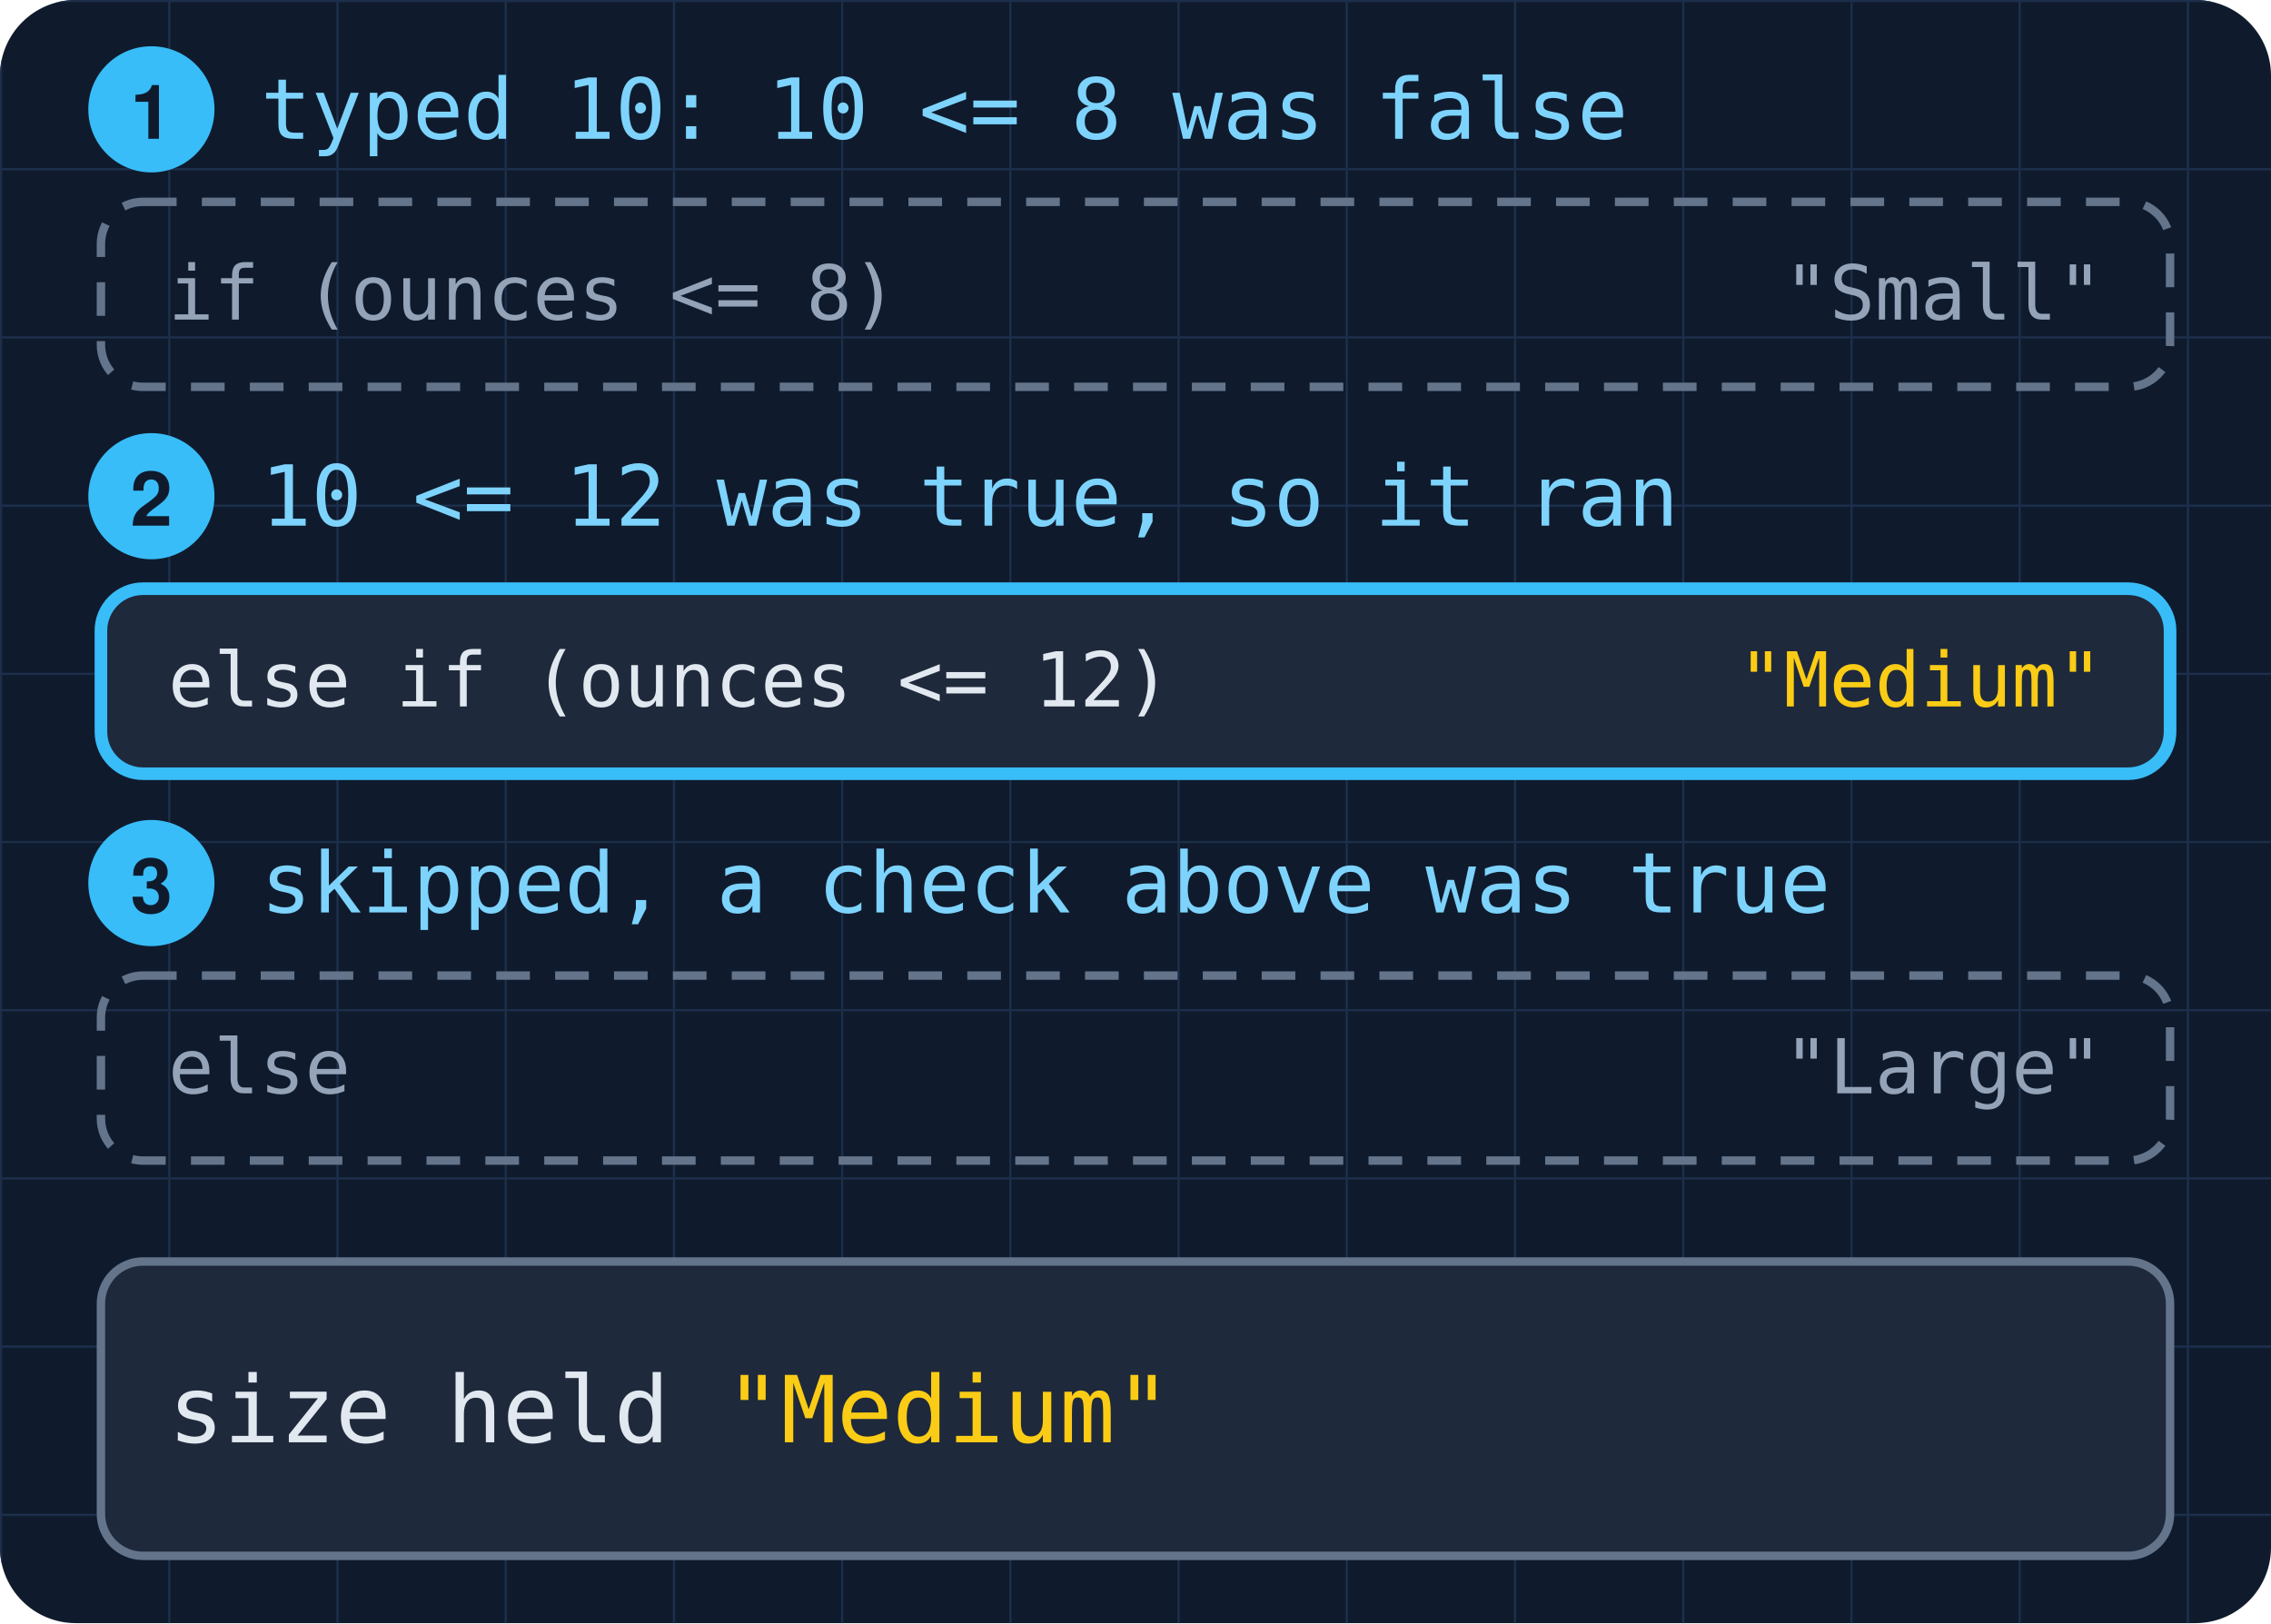
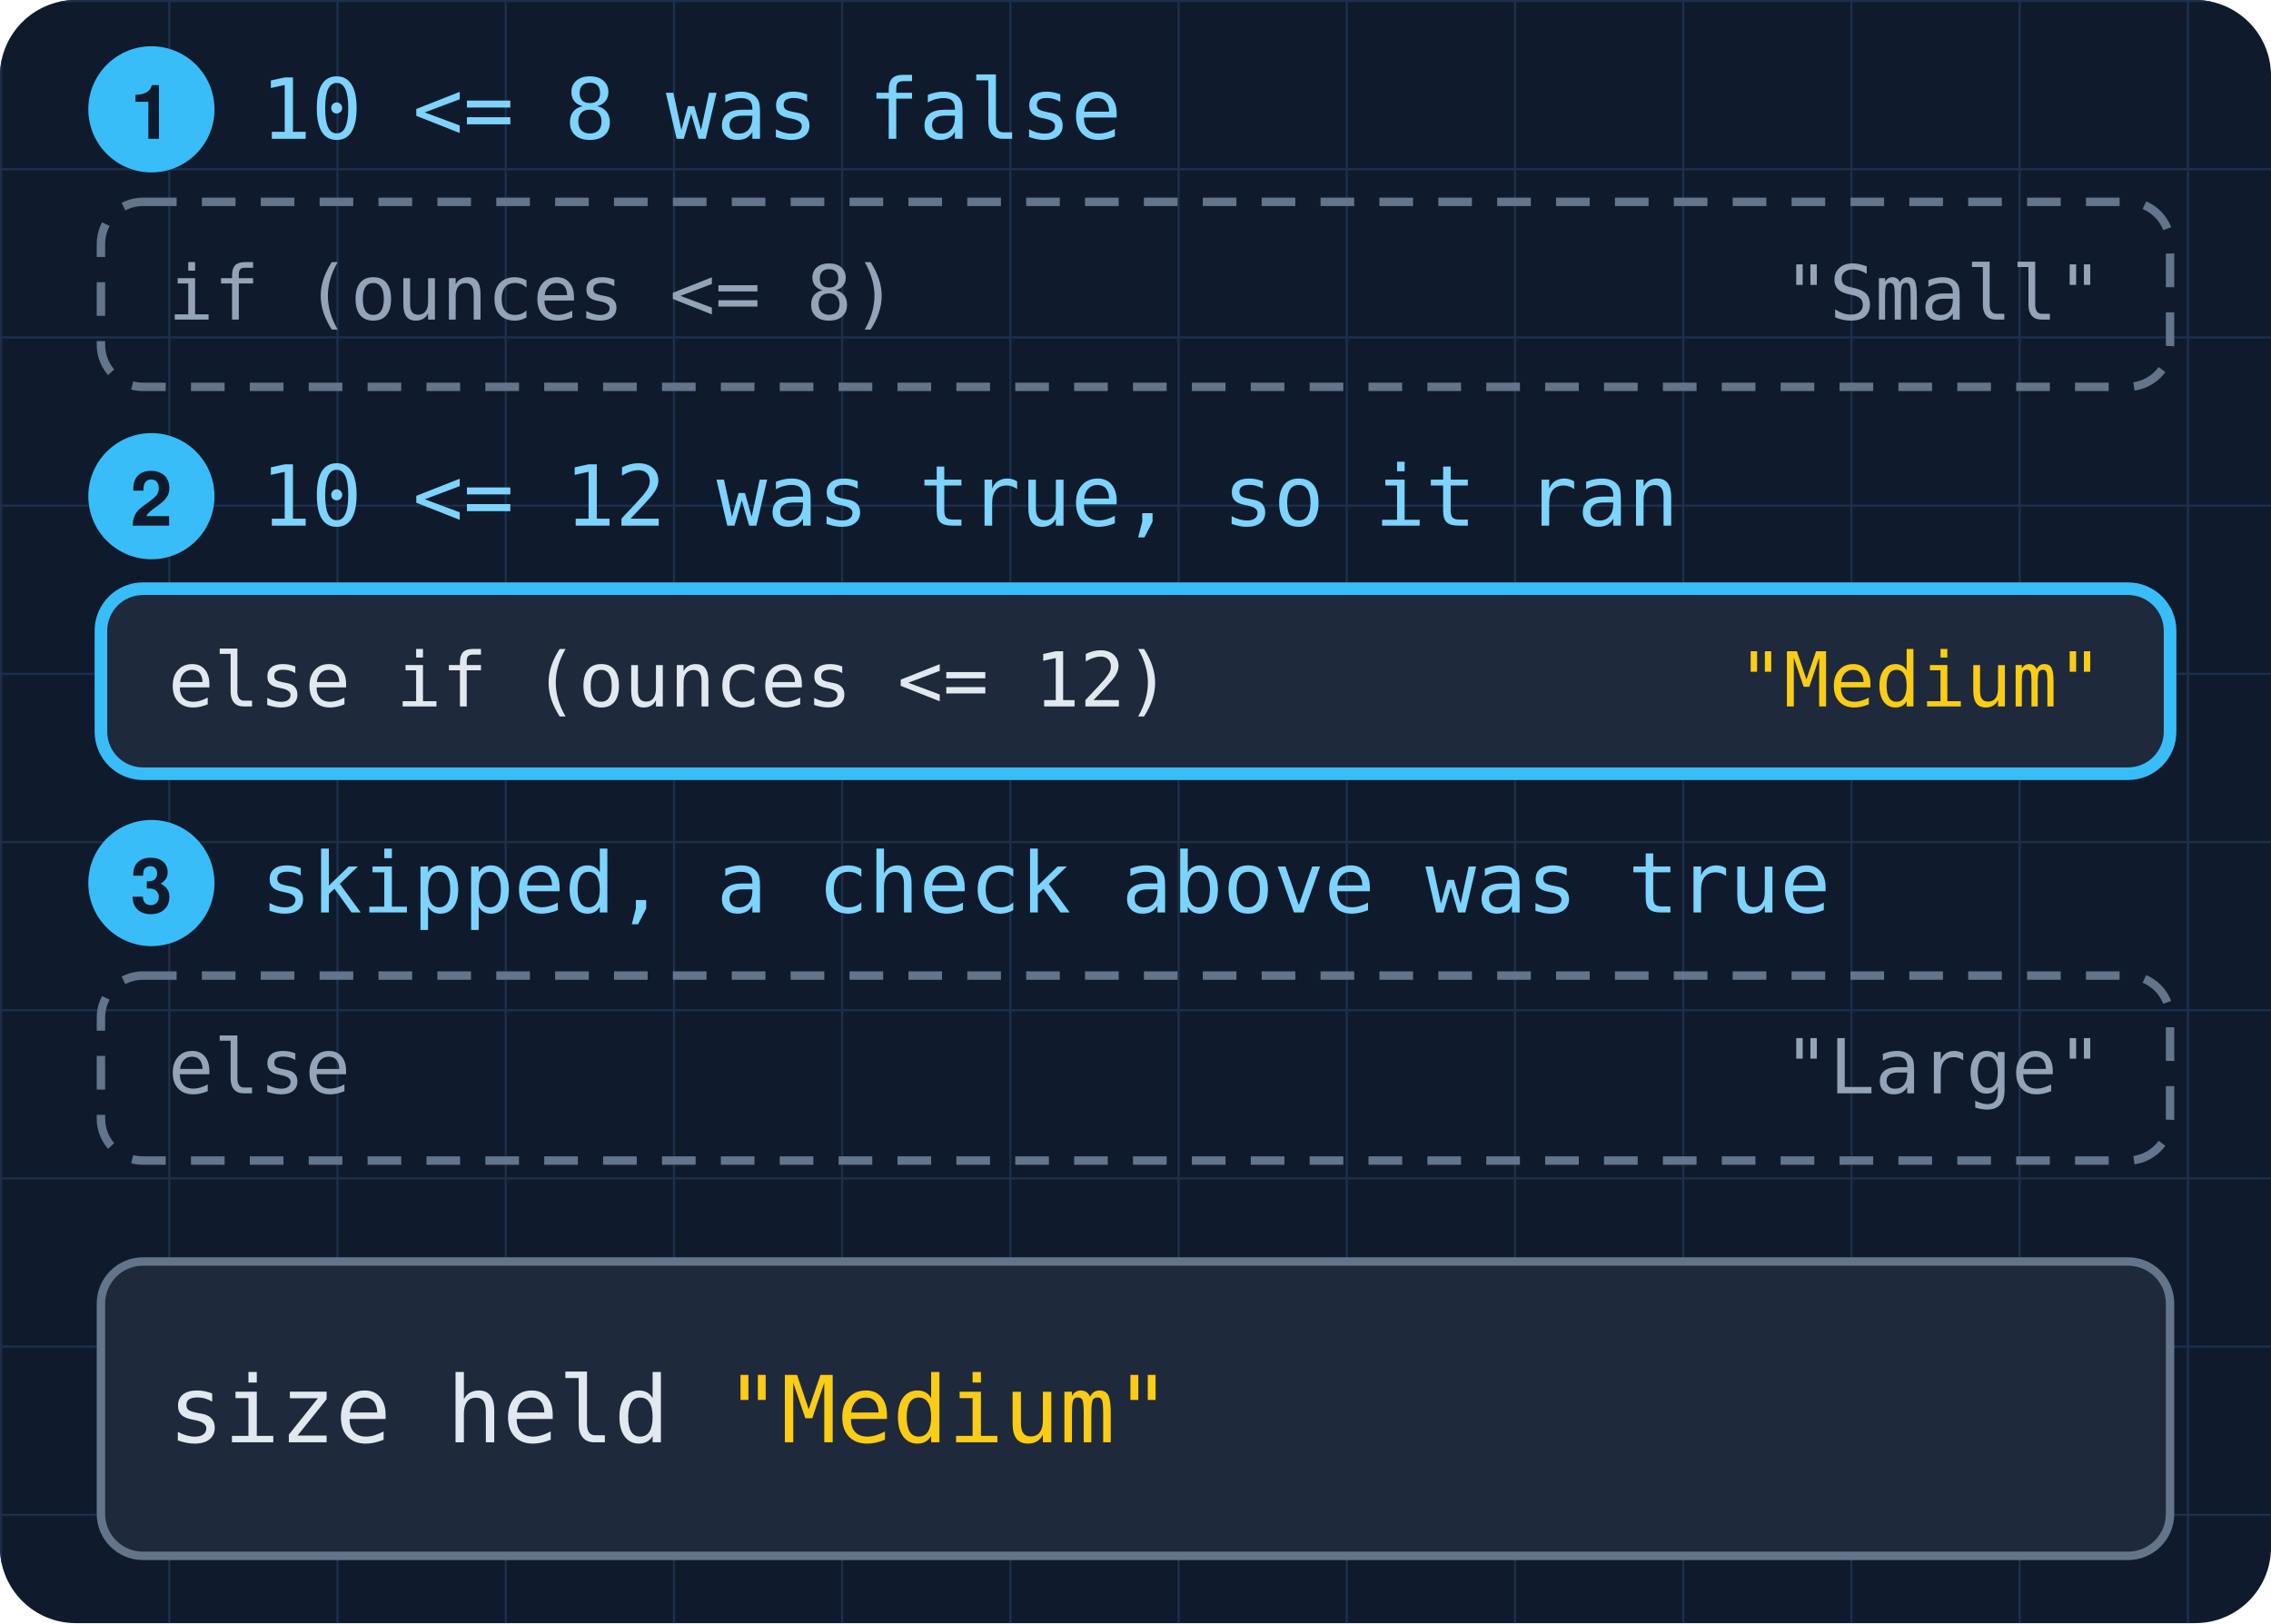
<svg xmlns="http://www.w3.org/2000/svg" viewBox="0 0 540 386" font-family="-apple-system, 'Segoe UI', Helvetica, Arial, sans-serif">
  <defs>
    <pattern id="grid" width="40" height="40" patternUnits="userSpaceOnUse">
      <path d="M40 0 H0 V40" fill="none" stroke="#1c2e4a" stroke-width="1" />
    </pattern>
  </defs>
  <rect width="540" height="386" rx="18" fill="#0f1b2d" />
  <rect width="540" height="386" rx="18" fill="url(#grid)" />
  <g fill="none" stroke="#64748b" stroke-width="2" stroke-dasharray="8 6">
    <rect x="24" y="48" width="492" height="44" rx="10" />
    <rect x="24" y="232" width="492" height="44" rx="10" />
  </g>
  <rect x="24" y="140" width="492" height="44" rx="10" fill="#1e293b" stroke="#38bdf8" stroke-width="3" />
  <g font-family="ui-monospace, 'SF Mono', Menlo, Consolas, monospace" font-size="18" style="font-variant-ligatures: none; white-space: pre">
    <text x="40" y="76" fill="#94a3b8">if (ounces &lt;= 8)</text>
    <text x="500" y="76" fill="#94a3b8" text-anchor="end">"Small"</text>
    <text x="40" y="168" fill="#e2e8f0">else if (ounces &lt;= 12)</text>
    <text x="500" y="168" fill="#facc15" text-anchor="end">"Medium"</text>
    <text x="40" y="260" fill="#94a3b8">else</text>
    <text x="500" y="260" fill="#94a3b8" text-anchor="end">"Large"</text>
  </g>
  <rect x="24" y="300" width="492" height="70" rx="10" fill="#1e293b" stroke="#64748b" stroke-width="2" />
  <text x="40" y="343" font-family="ui-monospace, 'SF Mono', Menlo, Consolas, monospace" font-size="22" fill="#e2e8f0" style="white-space: pre">size held <tspan fill="#facc15">"Medium"</tspan>
  </text>
  <g fill="#38bdf8">
    <circle cx="36" cy="26" r="15" />
    <circle cx="36" cy="118" r="15" />
    <circle cx="36" cy="210" r="15" />
  </g>
  <g font-size="18" font-weight="bold" fill="#0f1b2d" text-anchor="middle">
    <text x="36" y="33">1</text>
    <text x="36" y="125">2</text>
    <text x="36" y="217">3</text>
  </g>
  <g font-family="ui-monospace, 'SF Mono', Menlo, Consolas, monospace" font-size="20" fill="#7dd3fc" style="font-variant-ligatures: none">
-     <text x="62" y="33">typed 10: 10 &lt;= 8 was false</text>
+     <text x="62" y="33">10 &lt;= 8 was false</text>
    <text x="62" y="125">10 &lt;= 12 was true, so it ran</text>
    <text x="62" y="217">skipped, a check above was true</text>
  </g>
</svg>
